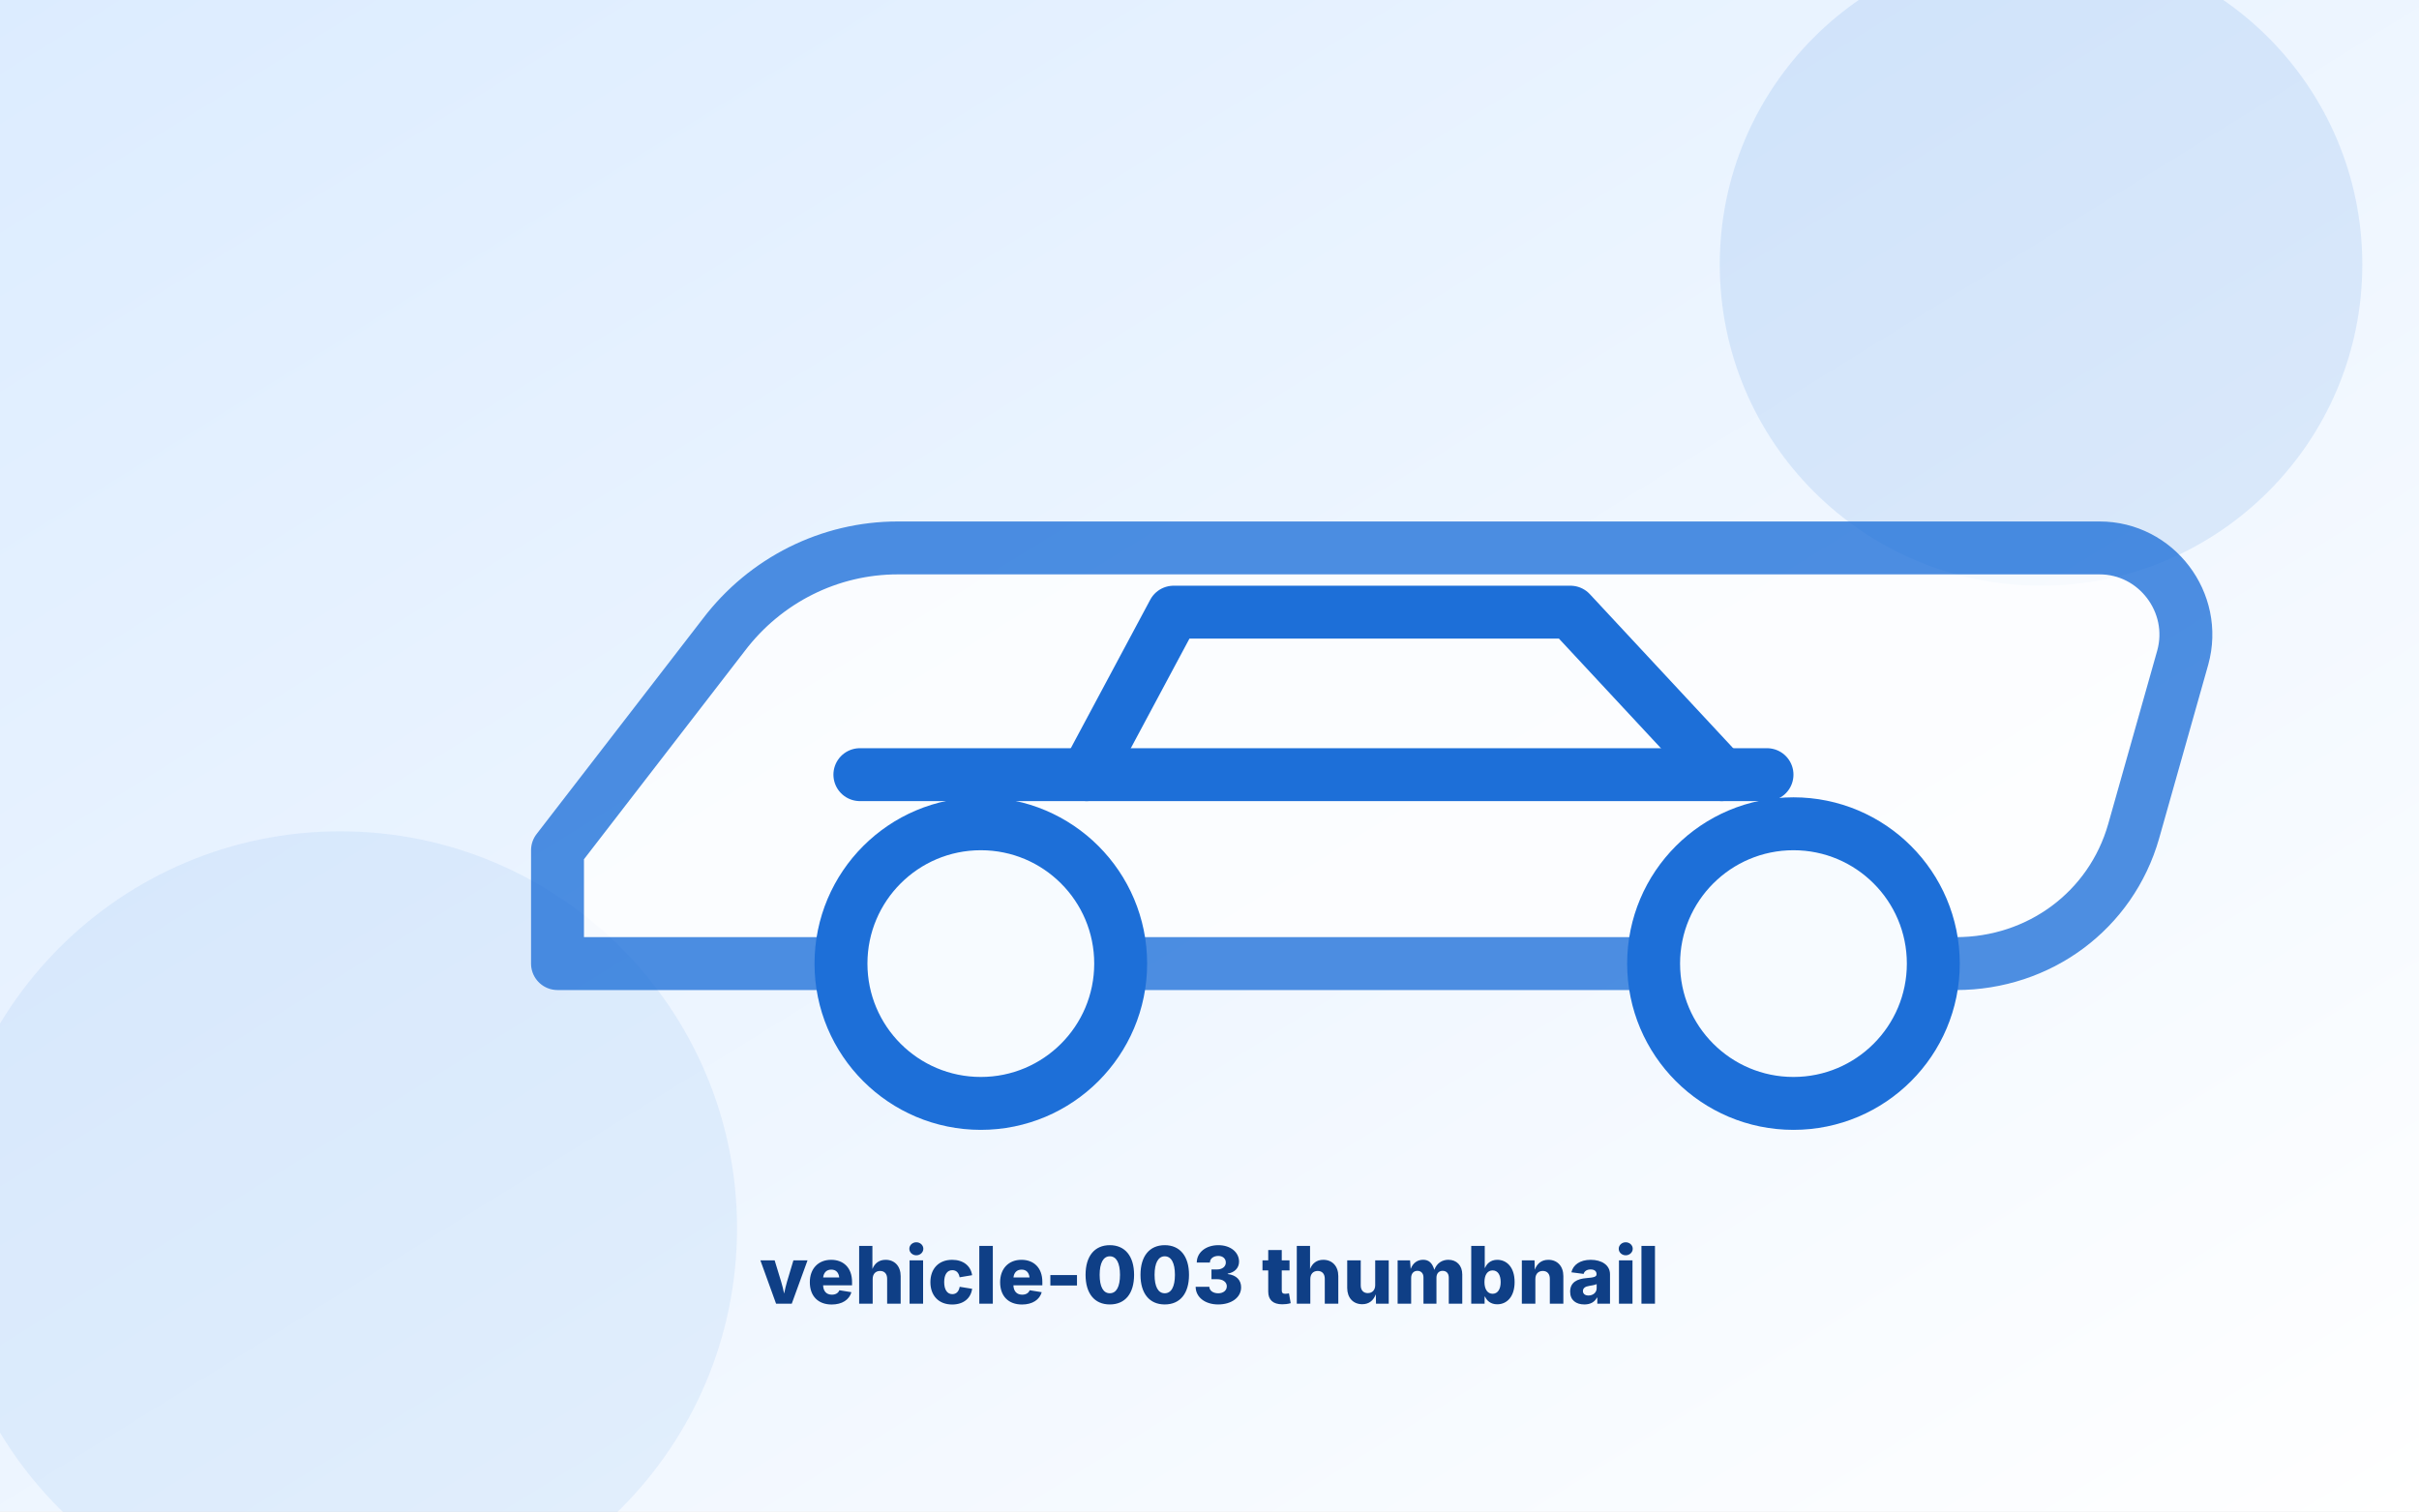
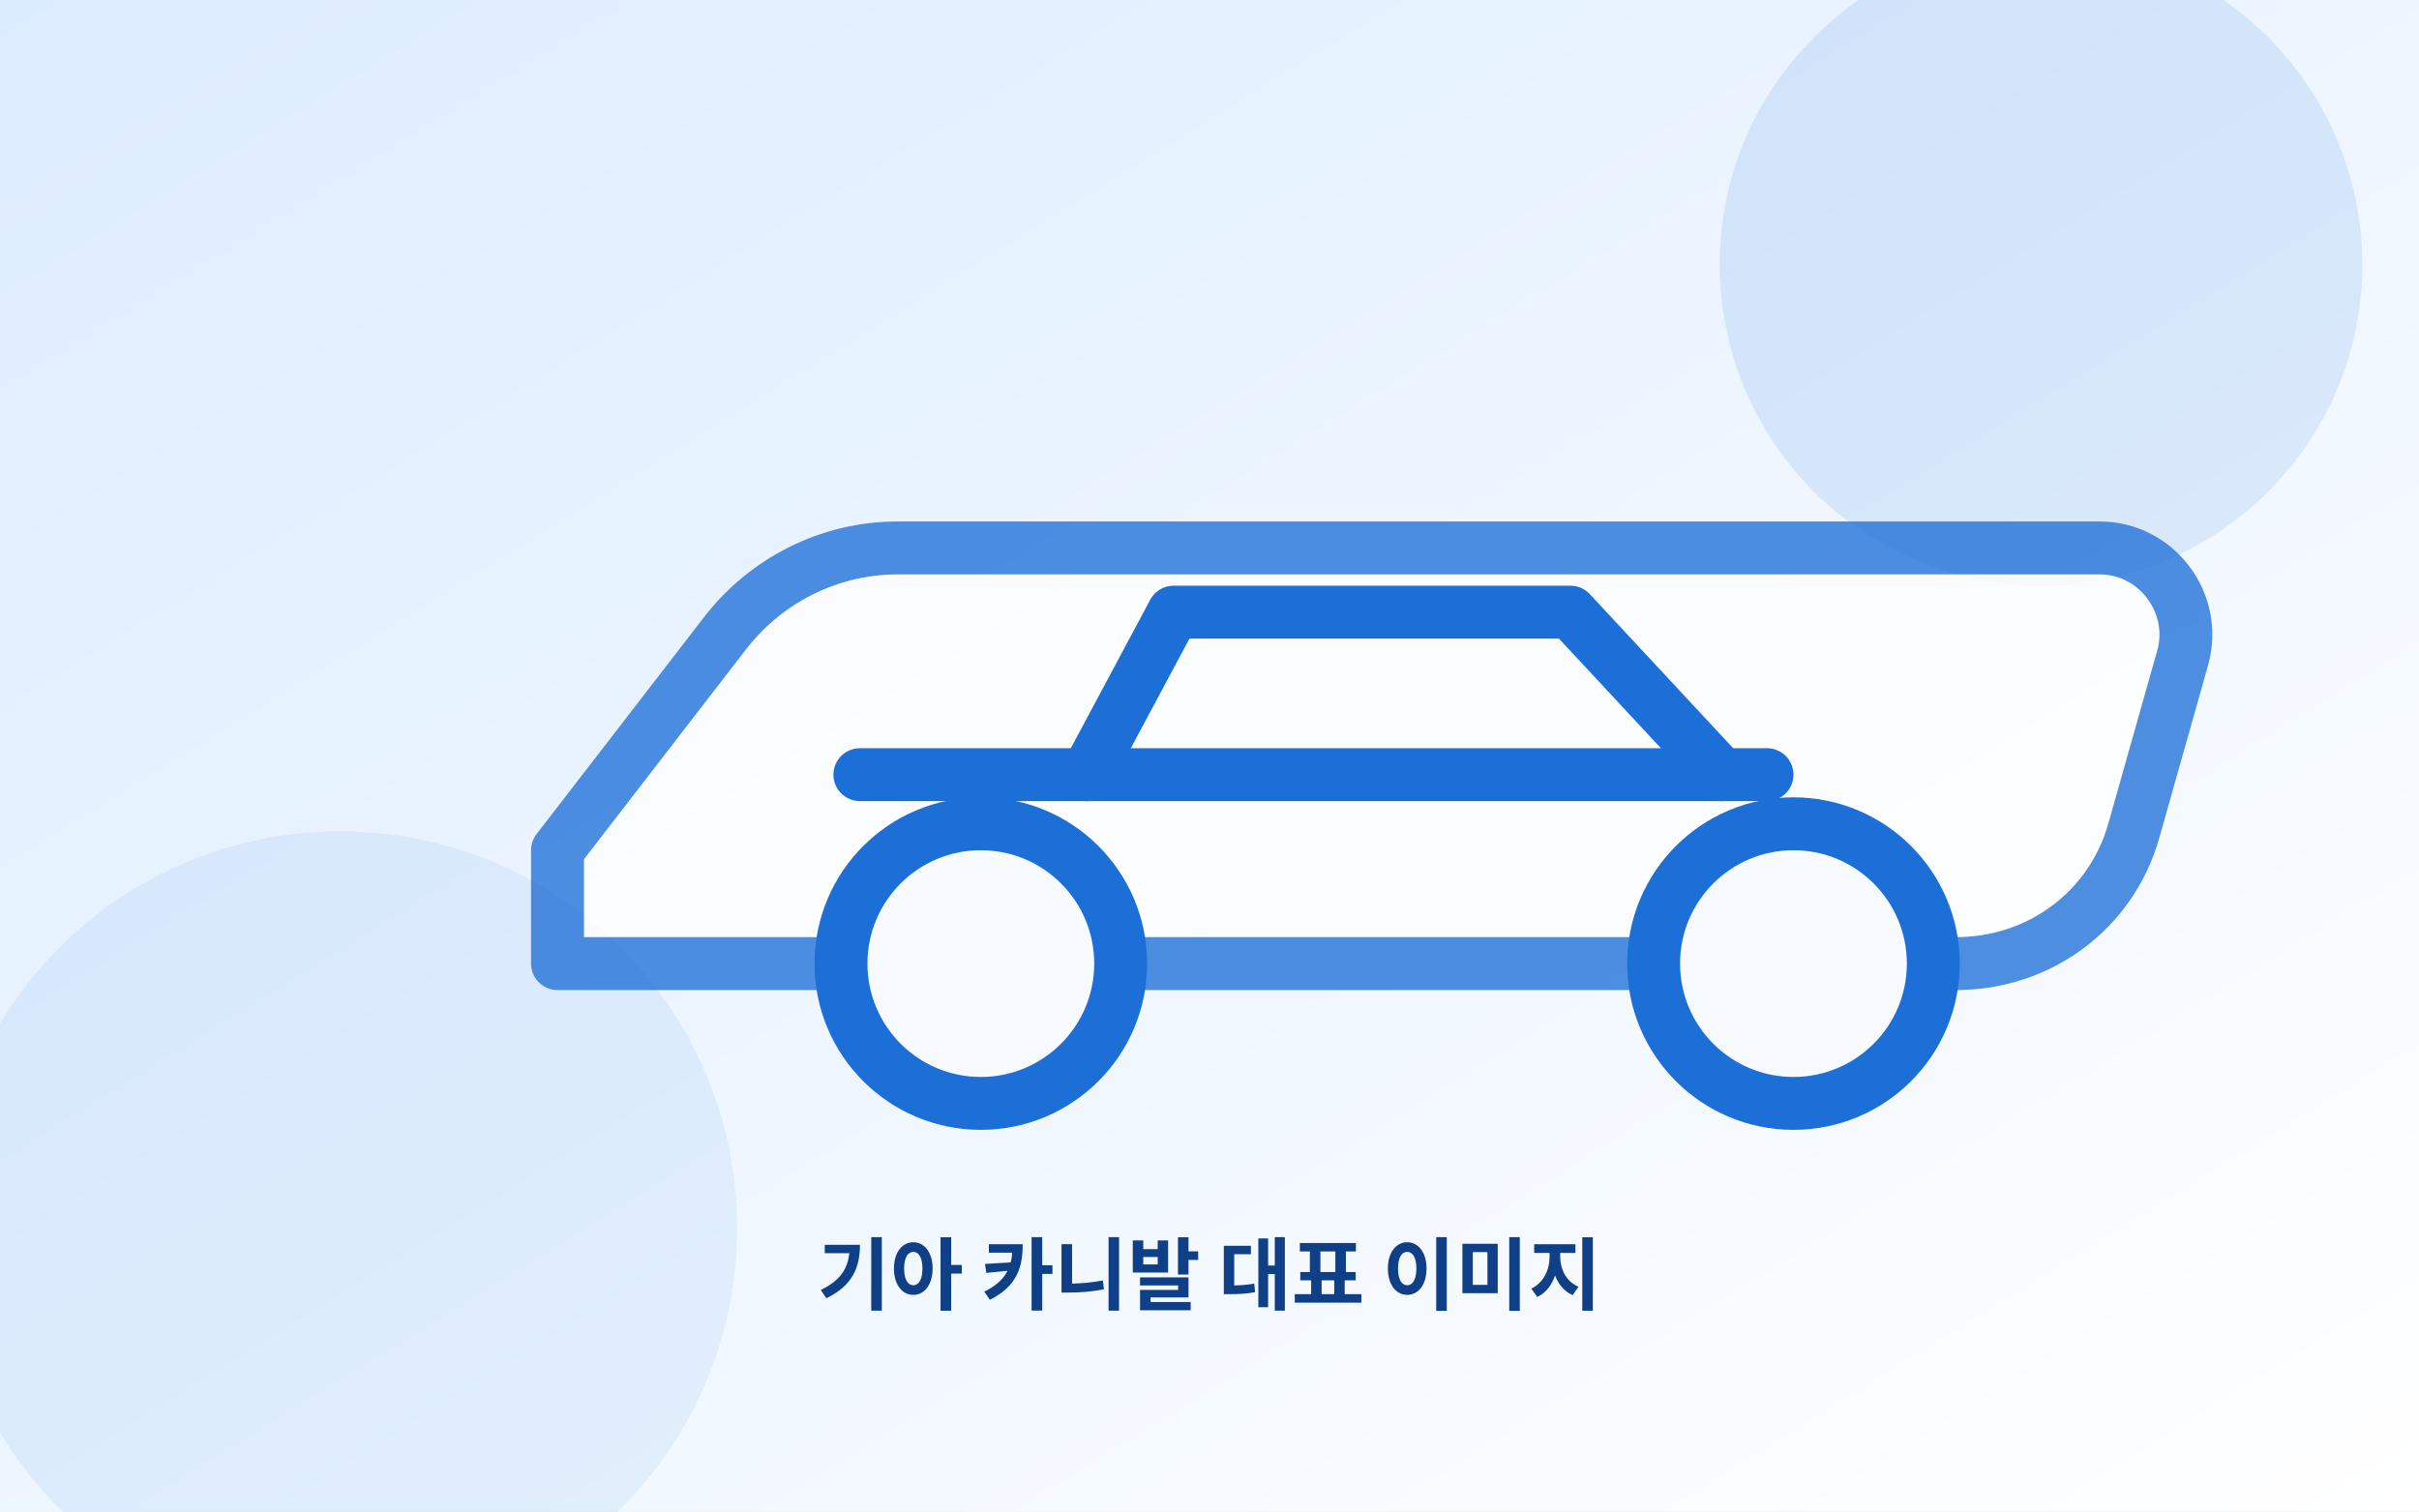
- <svg xmlns="http://www.w3.org/2000/svg" viewBox="0 0 1280 800" role="img" aria-label="vehicle-003 thumbnail">
+ <svg xmlns="http://www.w3.org/2000/svg" viewBox="0 0 1280 800" role="img" aria-label="기아 카니발 대표 이미지">
  <defs>
    <linearGradient id="bg" x1="0" y1="0" x2="1" y2="1">
      <stop offset="0" stop-color="#dcecff" />
      <stop offset="1" stop-color="#ffffff" />
    </linearGradient>
  </defs>
  <rect width="1280" height="800" fill="url(#bg)" />
  <circle cx="1080" cy="140" r="170" fill="#1d6fd8" opacity="0.12" />
  <circle cx="180" cy="650" r="210" fill="#1d6fd8" opacity="0.08" />
  <g transform="translate(215 300)" fill="none" stroke="#1d6fd8" stroke-width="28" stroke-linecap="round" stroke-linejoin="round">
    <path d="M80 210h740c44 0 82-28 94-70l26-92c8-29-14-58-44-58H260c-36 0-70 17-92 46L80 150z" fill="#ffffff" opacity="0.78" />
    <path d="M230 210a74 74 0 1 0 148 0a74 74 0 0 0-148 0" fill="#f7fbff" />
    <path d="M660 210a74 74 0 1 0 148 0a74 74 0 0 0-148 0" fill="#f7fbff" />
    <path d="M240 110h480" />
    <path d="M360 110l46-86h210l80 86" />
  </g>
-   <text x="640" y="690" text-anchor="middle" font-family="Inter, Arial, sans-serif" font-size="42" font-weight="800" fill="#0f3f86">vehicle-003 thumbnail</text>
+   <text x="640" y="690" text-anchor="middle" font-family="Pretendard, Arial, sans-serif" font-size="42" font-weight="800" fill="#0f3f86">기아 카니발 대표 이미지</text>
</svg>
